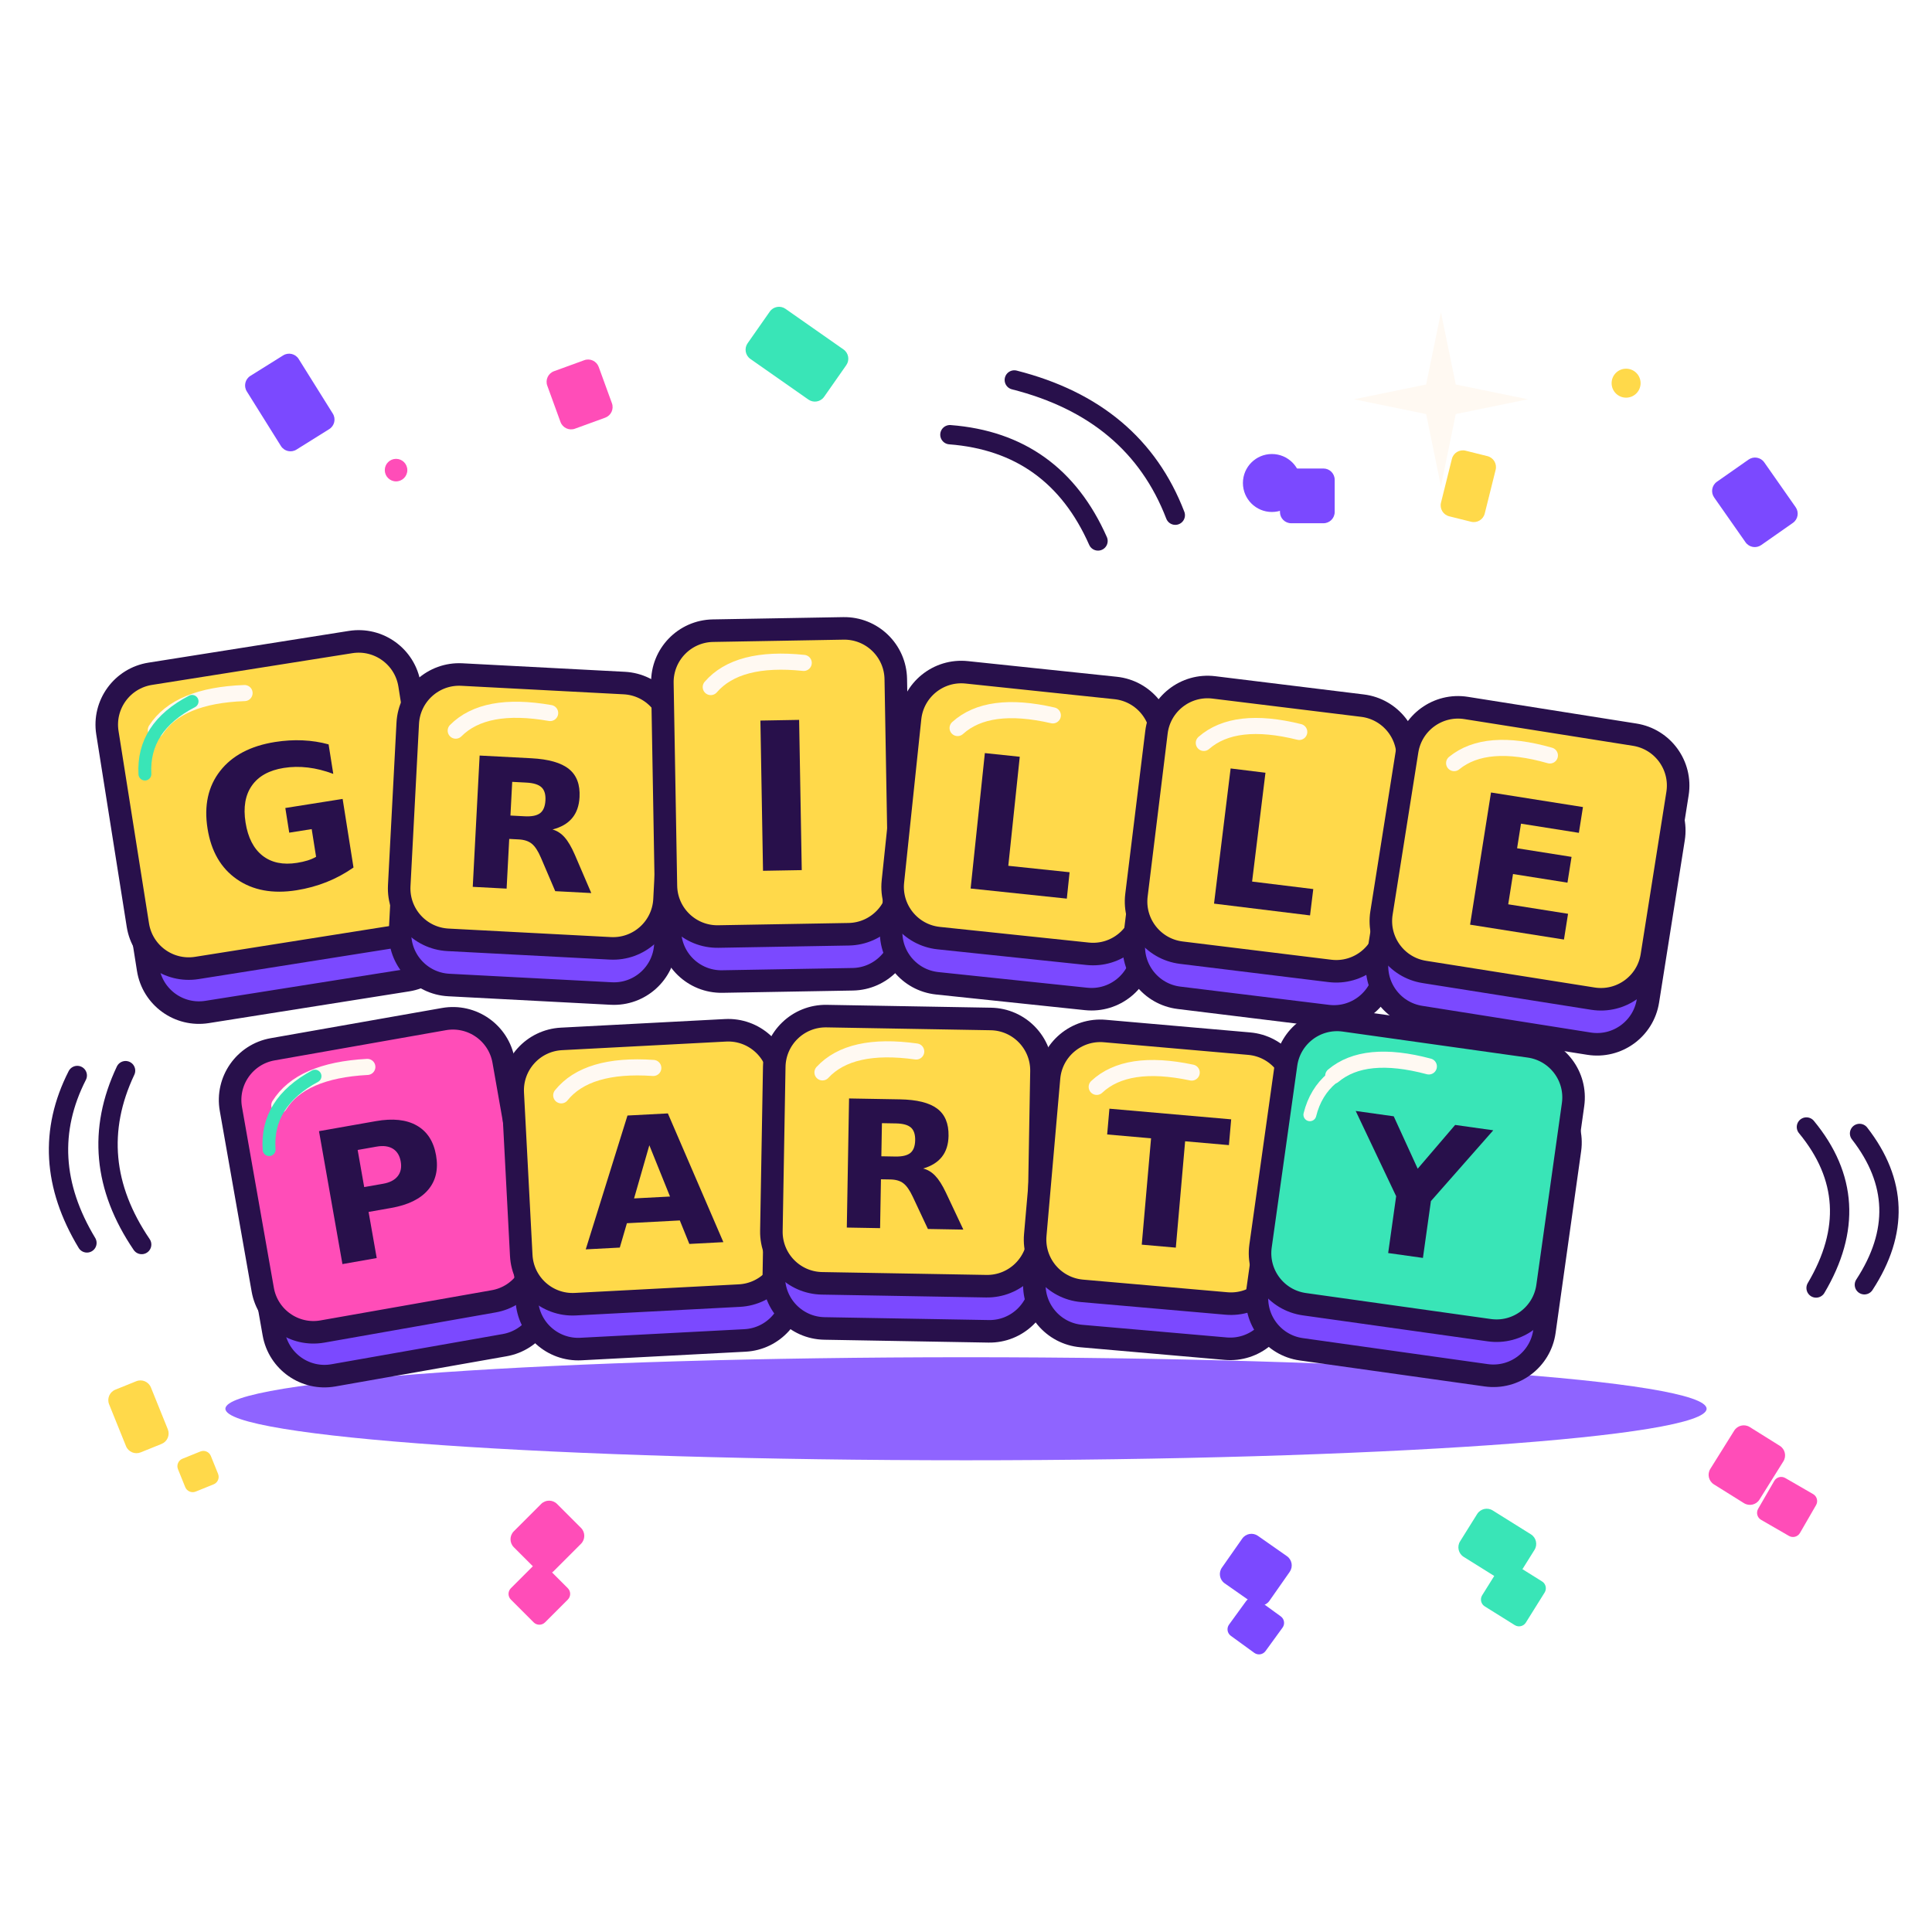
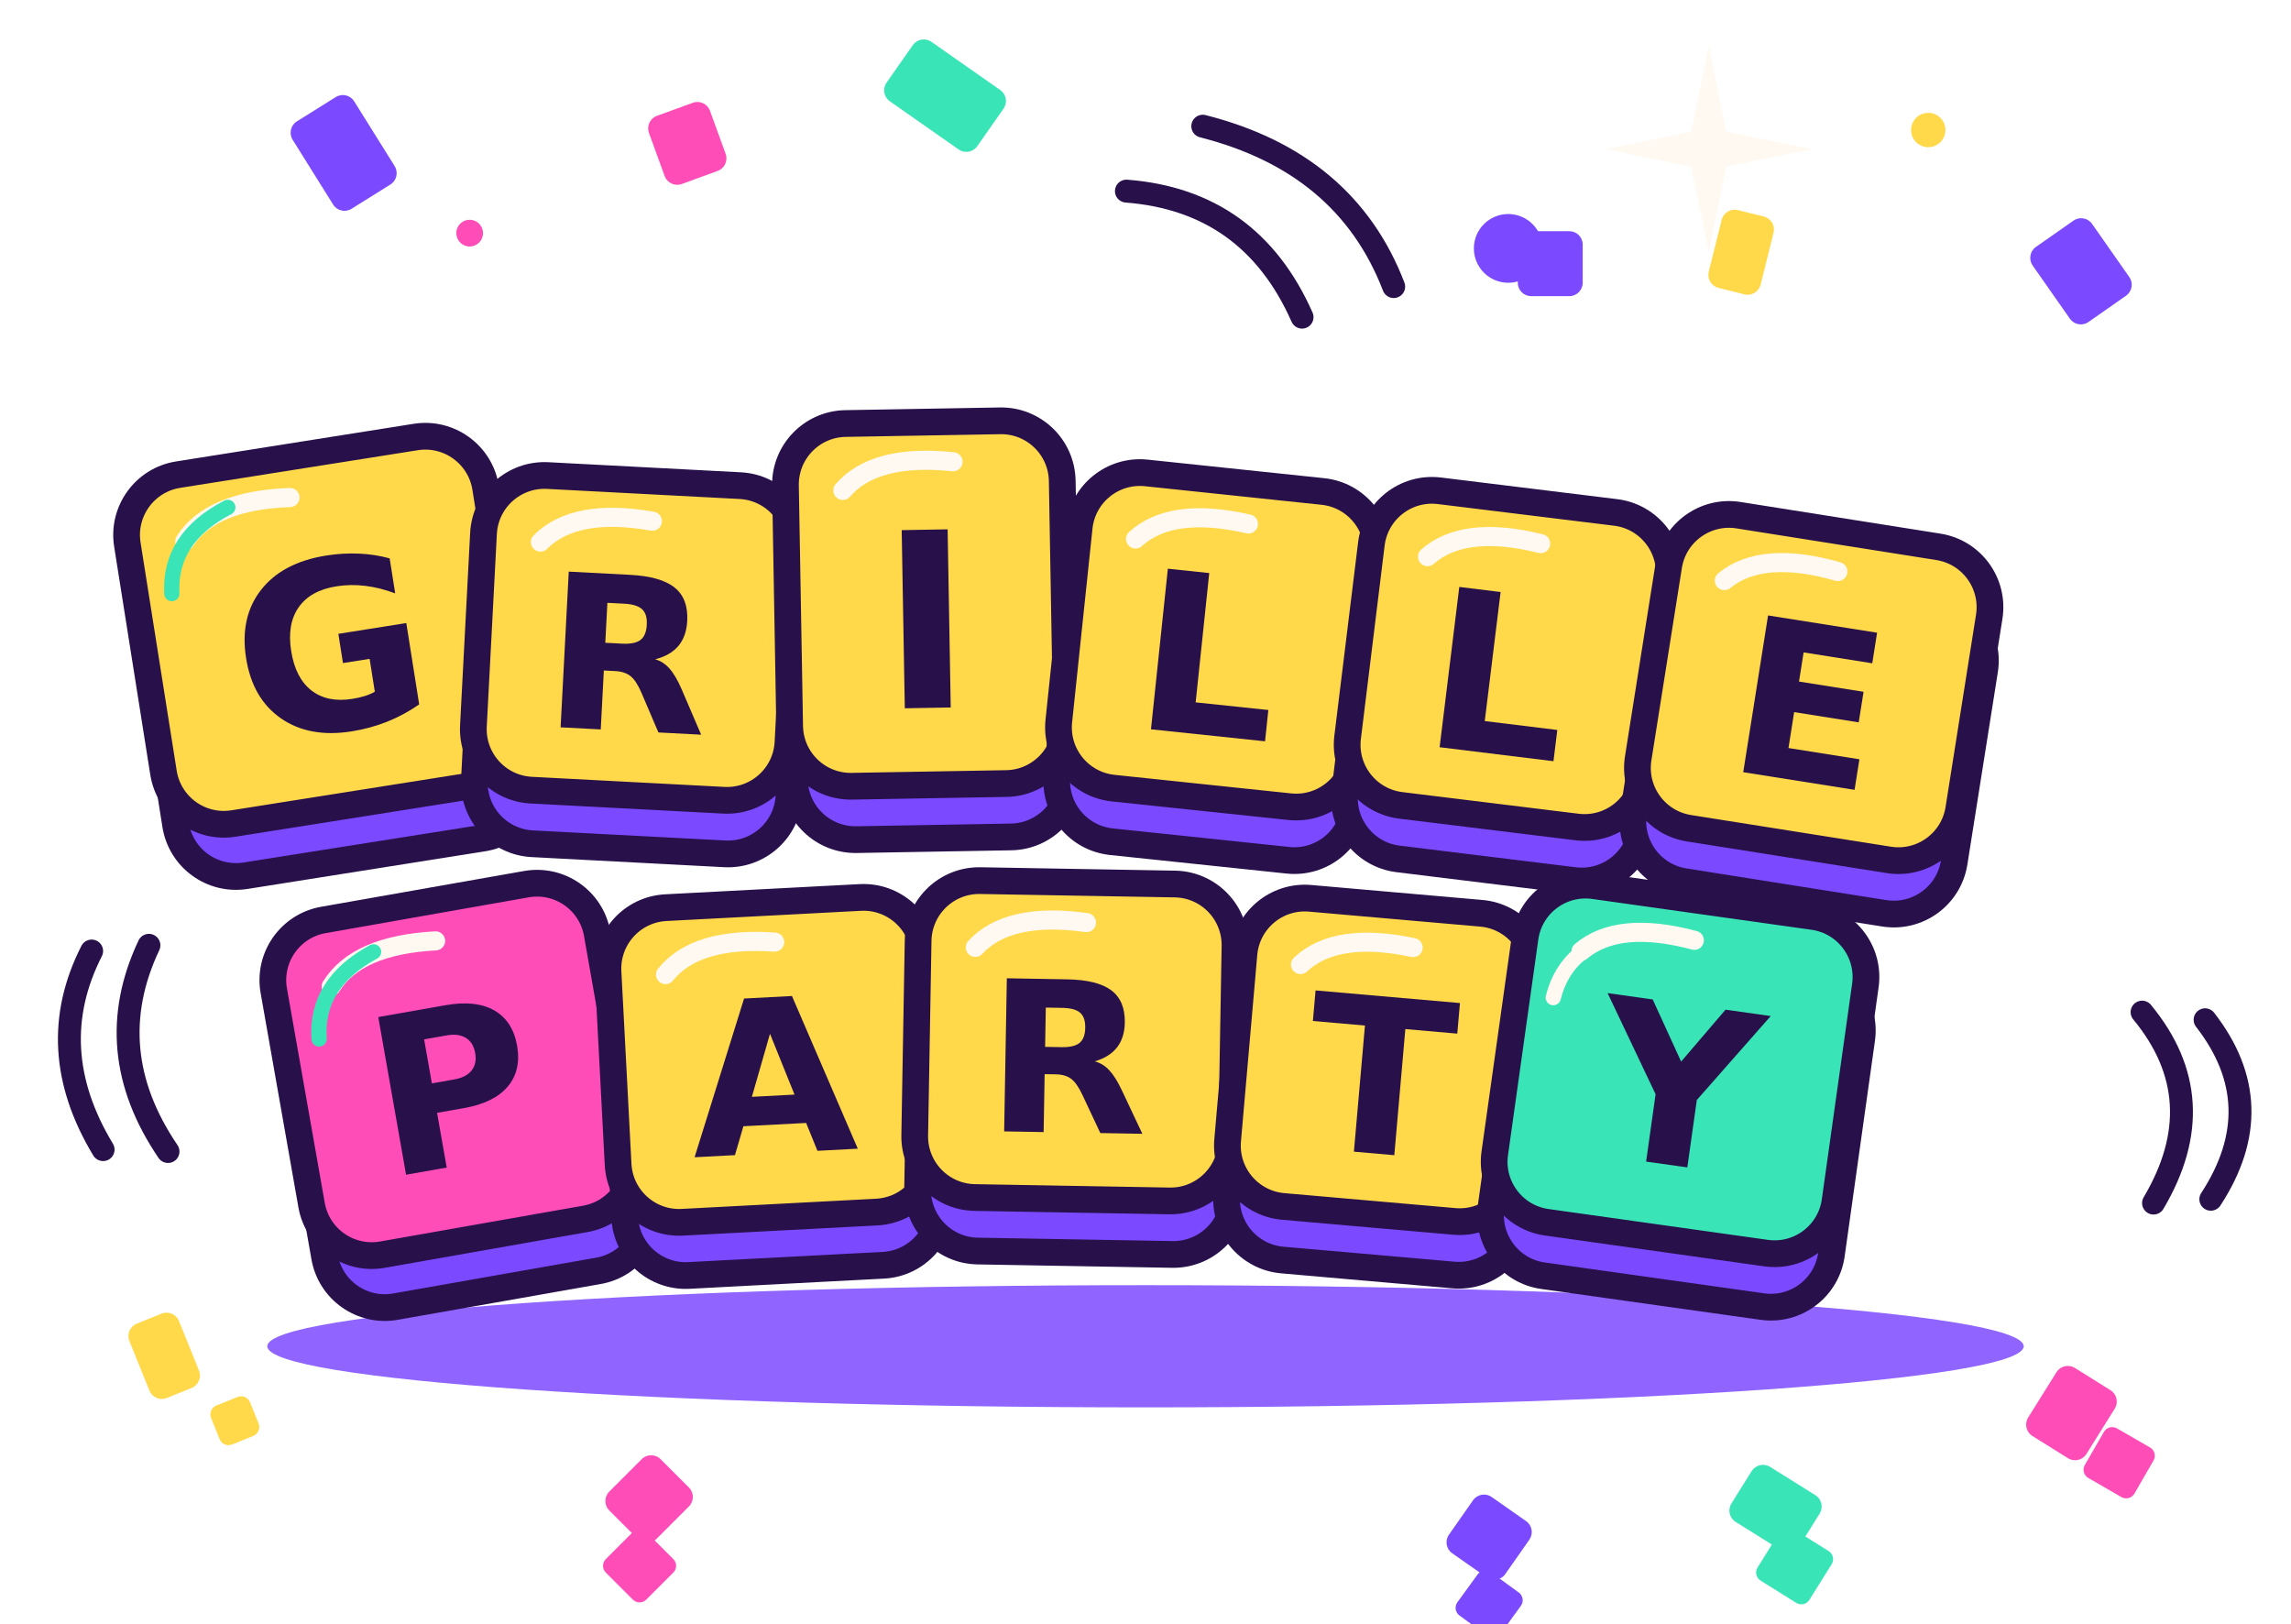
- <svg xmlns="http://www.w3.org/2000/svg" baseProfile="tiny" height="2048px" version="1.2" viewBox="0 0 1200 1200" width="2048px">
+ <svg xmlns="http://www.w3.org/2000/svg" baseProfile="tiny" height="1451px" version="1.2" viewBox="0 170 1200 850" width="2048px">
  <defs />
  <g transform="translate(180,250) rotate(-32)">
    <rect fill="#7B49FF" height="54" rx="7" ry="7" width="38" x="-19.0" y="-27.0" />
  </g>
  <g transform="translate(360,245) rotate(-20)">
    <rect fill="#FF4DB8" height="38" rx="7" ry="7" width="34" x="-17.0" y="-19.0" />
  </g>
  <g transform="translate(495,220) rotate(35)">
    <rect fill="#39E5B7" height="38" rx="7" ry="7" width="58" x="-29.0" y="-19.0" />
  </g>
  <g transform="translate(912,302) rotate(14)">
    <rect fill="#FFD94A" height="42" rx="7" ry="7" width="28" x="-14.0" y="-21.0" />
  </g>
  <g transform="translate(1090,312) rotate(-35)">
    <rect fill="#7B49FF" height="48" rx="7" ry="7" width="38" x="-19.0" y="-24.0" />
  </g>
  <g transform="translate(812,308) rotate(0)">
    <rect fill="#7B49FF" height="34" rx="7" ry="7" width="34" x="-17.0" y="-17.0" />
  </g>
  <g transform="translate(86,880) rotate(-22)">
    <rect fill="#FFD94A" height="42" rx="7" ry="7" width="28" x="-14.0" y="-21.0" />
  </g>
  <g transform="translate(340,955) rotate(45)">
    <rect fill="#FF4DB8" height="38" rx="7" ry="7" width="35" x="-17.5" y="-19.0" />
  </g>
  <g transform="translate(780,975) rotate(35)">
    <rect fill="#7B49FF" height="36" rx="7" ry="7" width="36" x="-18.0" y="-18.0" />
  </g>
  <g transform="translate(930,960) rotate(32)">
    <rect fill="#39E5B7" height="34" rx="7" ry="7" width="42" x="-21.0" y="-17.0" />
  </g>
  <g transform="translate(1085,910) rotate(32)">
    <rect fill="#FF4DB8" height="42" rx="7" ry="7" width="36" x="-18.0" y="-21.0" />
  </g>
  <polygon fill="#FFF9F2" points="895.0,194.0 904.192,238.808 949.0,248.0 904.192,257.192 895.0,302.0 885.808,257.192 841.0,248.0 885.808,238.808" />
  <circle cx="790" cy="300" fill="#7B49FF" r="18" />
  <circle cx="1010" cy="238" fill="#FFD94A" r="9" />
  <circle cx="246" cy="292" fill="#FF4DB8" r="7" />
  <ellipse cx="600" cy="875" fill="#7B49FF" opacity="0.85" rx="460" ry="32" />
  <path d="M 48 668 Q 22 719 54 772" fill="none" stroke="#28104B" stroke-linecap="round" stroke-width="12" />
  <path d="M 78 665 Q 52 720 88 773" fill="none" stroke="#28104B" stroke-linecap="round" stroke-width="12" />
  <path d="M 1122 700 Q 1160 746 1128 800" fill="none" stroke="#28104B" stroke-linecap="round" stroke-width="12" />
  <path d="M 1155 704 Q 1190 749 1158 798" fill="none" stroke="#28104B" stroke-linecap="round" stroke-width="12" />
  <path d="M 590 270 Q 655 275 682 336" fill="none" stroke="#28104B" stroke-linecap="round" stroke-width="12" />
  <path d="M 630 236 Q 705 255 730 320" fill="none" stroke="#28104B" stroke-linecap="round" stroke-width="12" />
  <g transform="translate(170,500) rotate(-9)">
    <rect fill="#7B49FF" height="185" rx="32" ry="32" stroke="#28104B" stroke-width="14" width="190" x="-93.0" y="-64.5" />
    <rect fill="#FF8C28" height="22" opacity="0.95" rx="13" ry="13" width="156" x="-78.0" y="72.5" />
    <rect fill="#FFD94A" height="185" rx="32" ry="32" stroke="#28104B" stroke-width="14" width="190" x="-95.0" y="-92.5" />
    <path d="M -65.0 -57.5 Q -48.0 -76.5 -7.0 -71.5" fill="none" stroke="#FFF9F2" stroke-linecap="round" stroke-width="10" />
    <path d="M -76.0 -31.5 Q -73.0 -60.5 -40.0 -71.5" fill="none" stroke="#39E5B7" stroke-linecap="round" stroke-width="8" />
    <path d="M 42.88 46.10 Q 34.23 50.31 24.93 52.42 Q 15.62 54.52 5.71 54.52 Q -16.70 54.52 -29.79 41.99 Q -42.88 29.46 -42.88 8.03 Q -42.88 -13.65 -29.56 -26.08 Q -16.22 -38.52 6.98 -38.52 Q 15.91 -38.52 24.10 -36.83 Q 32.31 -35.16 39.57 -31.85 L 39.57 -13.30 Q 32.08 -17.55 24.66 -19.65 Q 17.24 -21.76 9.78 -21.76 Q -4.02 -21.76 -11.49 -14.03 Q -18.97 -6.33 -18.97 8.03 Q -18.97 22.25 -11.76 30.02 Q -4.55 37.76 8.71 37.76 Q 12.32 37.76 15.41 37.32 Q 18.51 36.86 20.97 35.90 L 20.97 18.48 L 6.84 18.48 L 6.84 2.97 L 42.88 2.97 L 42.88 46.10 Z" fill="#28104B" />
  </g>
  <g transform="translate(333,504) rotate(3)">
    <rect fill="#7B49FF" height="165" rx="32" ry="32" stroke="#28104B" stroke-width="14" width="165" x="-80.5" y="-54.5" />
    <rect fill="#FF8C28" height="22" opacity="0.95" rx="13" ry="13" width="131" x="-65.5" y="62.5" />
    <rect fill="#FFD94A" height="165" rx="32" ry="32" stroke="#28104B" stroke-width="14" width="165" x="-82.5" y="-82.5" />
    <path d="M -52.5 -47.5 Q -35.5 -66.5 5.5 -61.5" fill="none" stroke="#FFF9F2" stroke-linecap="round" stroke-width="10" />
    <path d="M -6.95 3.38 Q -0.33 3.38 2.54 0.93 Q 5.41 -1.54 5.41 -7.17 Q 5.41 -12.76 2.54 -15.15 Q -0.33 -17.57 -6.95 -17.57 L -15.80 -17.57 L -15.80 3.38 L -6.95 3.38 Z M -15.80 17.92 L -15.80 48.83 L -36.86 48.83 L -36.86 -32.83 L -4.71 -32.83 Q 11.43 -32.83 18.94 -27.40 Q 26.46 -22.00 26.46 -10.29 Q 26.46 -2.20 22.54 2.99 Q 18.64 8.19 10.76 10.66 Q 15.08 11.64 18.50 15.12 Q 21.93 18.59 25.43 25.64 L 36.86 48.83 L 14.44 48.83 L 4.48 28.54 Q 1.47 22.42 -1.63 20.18 Q -4.71 17.92 -9.85 17.92 L -15.80 17.92 Z" fill="#28104B" />
  </g>
  <g transform="translate(485,486) rotate(-1)">
    <rect fill="#7B49FF" height="190" rx="32" ry="32" stroke="#28104B" stroke-width="14" width="145" x="-70.5" y="-67.0" />
    <rect fill="#FF8C28" height="22" opacity="0.95" rx="13" ry="13" width="111" x="-55.5" y="75.0" />
    <rect fill="#FFD94A" height="190" rx="32" ry="32" stroke="#28104B" stroke-width="14" width="145" x="-72.5" y="-95.0" />
    <path d="M -42.5 -60.0 Q -25.5 -79.0 15.5 -74.0" fill="none" stroke="#FFF9F2" stroke-linecap="round" stroke-width="10" />
    <path d="M -12.03 -38.66 L 12.03 -38.66 L 12.03 54.66 L -12.03 54.66 L -12.03 -38.66 Z" fill="#28104B" />
  </g>
  <g transform="translate(638,505) rotate(6)">
    <rect fill="#7B49FF" height="166" rx="32" ry="32" stroke="#28104B" stroke-width="14" width="157" x="-76.5" y="-55.0" />
    <rect fill="#FF8C28" height="22" opacity="0.95" rx="13" ry="13" width="123" x="-61.5" y="63.0" />
    <rect fill="#FFD94A" height="166" rx="32" ry="32" stroke="#28104B" stroke-width="14" width="157" x="-78.5" y="-83.0" />
    <path d="M -48.5 -48.0 Q -31.5 -67.0 9.5 -62.0" fill="none" stroke="#FFF9F2" stroke-linecap="round" stroke-width="10" />
    <path d="M -30.04 -34.29 L -8.24 -34.29 L -8.24 33.81 L 30.04 33.81 L 30.04 50.29 L -30.04 50.29 L -30.04 -34.29 Z" fill="#28104B" />
  </g>
  <g transform="translate(790,515) rotate(7)">
    <rect fill="#7B49FF" height="166" rx="32" ry="32" stroke="#28104B" stroke-width="14" width="157" x="-76.5" y="-55.0" />
    <rect fill="#FF8C28" height="22" opacity="0.95" rx="13" ry="13" width="123" x="-61.5" y="63.0" />
    <rect fill="#FFD94A" height="166" rx="32" ry="32" stroke="#28104B" stroke-width="14" width="157" x="-78.5" y="-83.0" />
    <path d="M -48.5 -48.0 Q -31.5 -67.0 9.5 -62.0" fill="none" stroke="#FFF9F2" stroke-linecap="round" stroke-width="10" />
    <path d="M -30.04 -34.29 L -8.24 -34.29 L -8.24 33.81 L 30.04 33.81 L 30.04 50.29 L -30.04 50.29 L -30.04 -34.29 Z" fill="#28104B" />
  </g>
  <g transform="translate(950,530) rotate(9)">
    <rect fill="#7B49FF" height="166" rx="32" ry="32" stroke="#28104B" stroke-width="14" width="170" x="-83.0" y="-55.0" />
    <rect fill="#FF8C28" height="22" opacity="0.95" rx="13" ry="13" width="136" x="-68.0" y="63.0" />
    <rect fill="#FFD94A" height="166" rx="32" ry="32" stroke="#28104B" stroke-width="14" width="170" x="-85.0" y="-83.0" />
    <path d="M -55.0 -48.0 Q -38.0 -67.0 3.0 -62.0" fill="none" stroke="#FFF9F2" stroke-linecap="round" stroke-width="10" />
    <path d="M -29.52 -33.56 L 28.30 -33.56 L 28.30 -17.35 L -8.10 -17.35 L -8.10 -1.89 L 26.14 -1.89 L 26.14 14.32 L -8.10 14.32 L -8.10 33.36 L 29.52 33.36 L 29.52 49.56 L -29.52 49.56 L -29.52 -33.56 Z" fill="#28104B" />
  </g>
  <g transform="translate(238,730) rotate(-10)">
    <rect fill="#7B49FF" height="178" rx="32" ry="32" stroke="#28104B" stroke-width="14" width="172" x="-84.0" y="-61.0" />
    <rect fill="#FF4DB8" height="22" opacity="0.95" rx="13" ry="13" width="138" x="-69.0" y="69.0" />
    <rect fill="#FF4DB8" height="178" rx="32" ry="32" stroke="#28104B" stroke-width="14" width="172" x="-86.0" y="-89.0" />
    <path d="M -56.0 -54.0 Q -39.0 -73.0 2.0 -68.0" fill="none" stroke="#FFF9F2" stroke-linecap="round" stroke-width="10" />
    <path d="M -67.0 -28.0 Q -64.0 -57.0 -31.0 -68.0" fill="none" stroke="#39E5B7" stroke-linecap="round" stroke-width="8" />
    <path d="M -34.50 -33.92 L 1.37 -33.92 Q 17.38 -33.92 25.93 -26.81 Q 34.50 -19.71 34.50 -6.57 Q 34.50 6.63 25.93 13.73 Q 17.38 20.83 1.37 20.83 L -12.88 20.83 L -12.88 49.92 L -34.50 49.92 L -34.50 -33.92 Z M -12.88 -18.25 L -12.88 5.16 L -0.93 5.16 Q 5.35 5.16 8.79 2.11 Q 12.22 -0.95 12.22 -6.57 Q 12.22 -12.18 8.79 -15.22 Q 5.35 -18.25 -0.93 -18.25 L -12.88 -18.25 Z" fill="#28104B" />
  </g>
  <g transform="translate(404,725) rotate(-3)">
    <rect fill="#7B49FF" height="165" rx="32" ry="32" stroke="#28104B" stroke-width="14" width="166" x="-81.0" y="-54.5" />
    <rect fill="#FF8C28" height="22" opacity="0.95" rx="13" ry="13" width="132" x="-66.0" y="62.5" />
    <rect fill="#FFD94A" height="165" rx="32" ry="32" stroke="#28104B" stroke-width="14" width="166" x="-83.0" y="-82.5" />
    <path d="M -53.0 -47.5 Q -36.0 -66.5 5.0 -61.5" fill="none" stroke="#FFF9F2" stroke-linecap="round" stroke-width="10" />
    <path d="M 16.49 33.95 L -16.42 33.95 L -21.62 48.83 L -42.80 48.83 L -12.56 -32.83 L 12.56 -32.83 L 42.80 48.83 L 21.64 48.83 L 16.49 33.95 Z M -11.17 18.80 L 11.19 18.80 L 0.03 -13.68 L -11.17 18.80 Z" fill="#28104B" />
  </g>
  <g transform="translate(563,715) rotate(1)">
    <rect fill="#7B49FF" height="166" rx="32" ry="32" stroke="#28104B" stroke-width="14" width="166" x="-81.0" y="-55.0" />
    <rect fill="#FF8C28" height="22" opacity="0.95" rx="13" ry="13" width="132" x="-66.0" y="63.0" />
    <rect fill="#FFD94A" height="166" rx="32" ry="32" stroke="#28104B" stroke-width="14" width="166" x="-83.0" y="-83.0" />
    <path d="M -53.0 -48.0 Q -36.0 -67.0 5.0 -62.0" fill="none" stroke="#FFF9F2" stroke-linecap="round" stroke-width="10" />
    <path d="M -6.82 3.46 Q -0.33 3.46 2.49 1.06 Q 5.31 -1.37 5.31 -6.90 Q 5.31 -12.38 2.49 -14.74 Q -0.33 -17.11 -6.82 -17.11 L -15.52 -17.11 L -15.52 3.46 L -6.82 3.46 Z M -15.52 17.75 L -15.52 48.10 L -36.20 48.10 L -36.20 -32.10 L -4.62 -32.10 Q 11.22 -32.10 18.60 -26.77 Q 25.99 -21.46 25.99 -9.96 Q 25.99 -2.02 22.14 3.08 Q 18.30 8.19 10.57 10.61 Q 14.82 11.58 18.17 15.00 Q 21.54 18.40 24.97 25.32 L 36.20 48.10 L 14.18 48.10 L 4.40 28.18 Q 1.44 22.16 -1.60 19.96 Q -4.62 17.75 -9.68 17.75 L -15.52 17.75 Z" fill="#28104B" />
  </g>
  <g transform="translate(724,725) rotate(5)">
    <rect fill="#7B49FF" height="162" rx="32" ry="32" stroke="#28104B" stroke-width="14" width="154" x="-75.0" y="-53.0" />
    <rect fill="#FF8C28" height="22" opacity="0.95" rx="13" ry="13" width="120" x="-60.0" y="61.0" />
    <rect fill="#FFD94A" height="162" rx="32" ry="32" stroke="#28104B" stroke-width="14" width="154" x="-77.0" y="-81.0" />
    <path d="M -47.0 -46.0 Q -30.0 -65.0 11.0 -60.0" fill="none" stroke="#FFF9F2" stroke-linecap="round" stroke-width="10" />
    <path d="M -37.96 -33.19 L 37.96 -33.19 L 37.96 -17.12 L 10.65 -17.12 L 10.65 49.19 L -10.59 49.19 L -10.59 -17.12 L -37.96 -17.12 L -37.96 -33.19 Z" fill="#28104B" />
  </g>
  <g transform="translate(880,730) rotate(8)">
    <rect fill="#7B49FF" height="178" rx="32" ry="32" stroke="#28104B" stroke-width="14" width="180" x="-88.0" y="-61.0" />
    <rect fill="#7B49FF" height="22" opacity="0.95" rx="13" ry="13" width="146" x="-73.0" y="69.0" />
    <rect fill="#39E5B7" height="178" rx="32" ry="32" stroke="#28104B" stroke-width="14" width="180" x="-90.0" y="-89.0" />
    <path d="M -60.0 -54.0 Q -43.0 -73.0 -2.0 -68.0" fill="none" stroke="#FFF9F2" stroke-linecap="round" stroke-width="10" />
    <path d="M -71.0 -28.0 Q -68.0 -57.0 -35.0 -68.0" fill="none" stroke="#FFF9F2" stroke-linecap="round" stroke-width="8" />
    <path d="M -43.14 -34.29 L -19.29 -34.29 L -0.02 -4.14 L 19.23 -34.29 L 43.14 -34.29 L 10.91 14.65 L 10.91 50.29 L -10.89 50.29 L -10.89 14.65 L -43.14 -34.29 Z" fill="#28104B" />
  </g>
  <g transform="translate(123,914) rotate(-22)">
    <rect fill="#FFD94A" height="22" rx="5" ry="5" width="22" x="-11.0" y="-11.0" />
  </g>
  <g transform="translate(335,990) rotate(45)">
    <rect fill="#FF4DB8" height="30" rx="5" ry="5" width="30" x="-15.0" y="-15.0" />
  </g>
  <g transform="translate(780,1010) rotate(36)">
    <rect fill="#7B49FF" height="28" rx="5" ry="5" width="28" x="-14.0" y="-14.0" />
  </g>
  <g transform="translate(940,990) rotate(32)">
    <rect fill="#39E5B7" height="32" rx="5" ry="5" width="32" x="-16.0" y="-16.0" />
  </g>
  <g transform="translate(1110,936) rotate(30)">
    <rect fill="#FF4DB8" height="30" rx="5" ry="5" width="30" x="-15.0" y="-15.0" />
  </g>
</svg>
